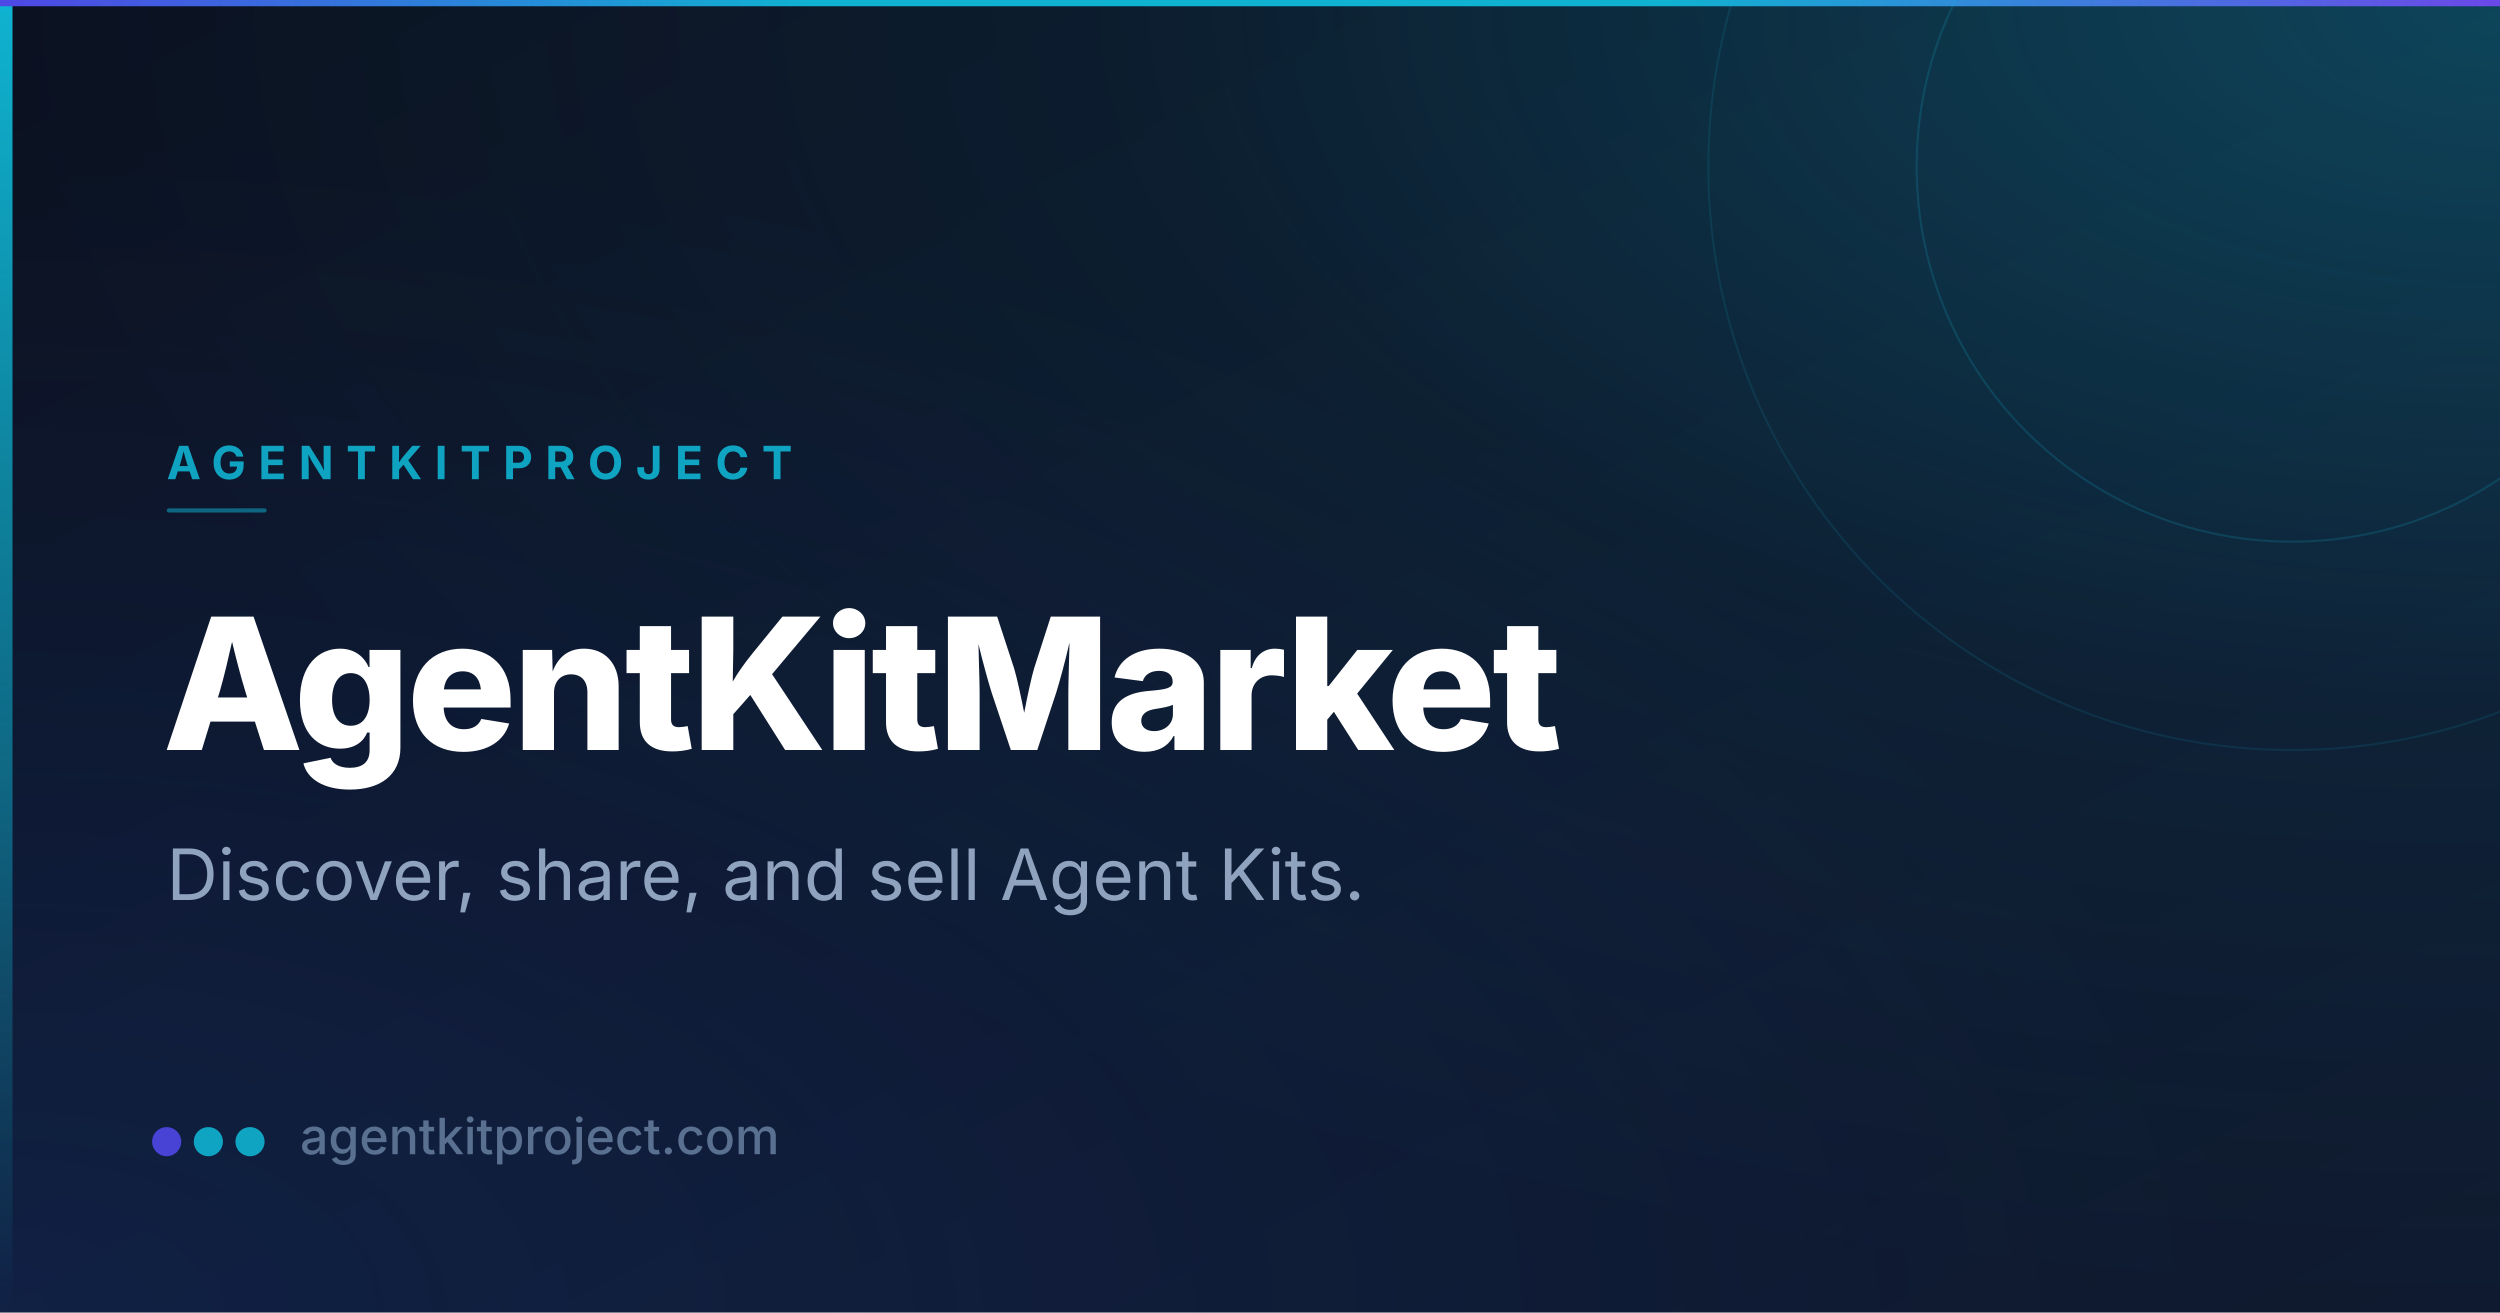
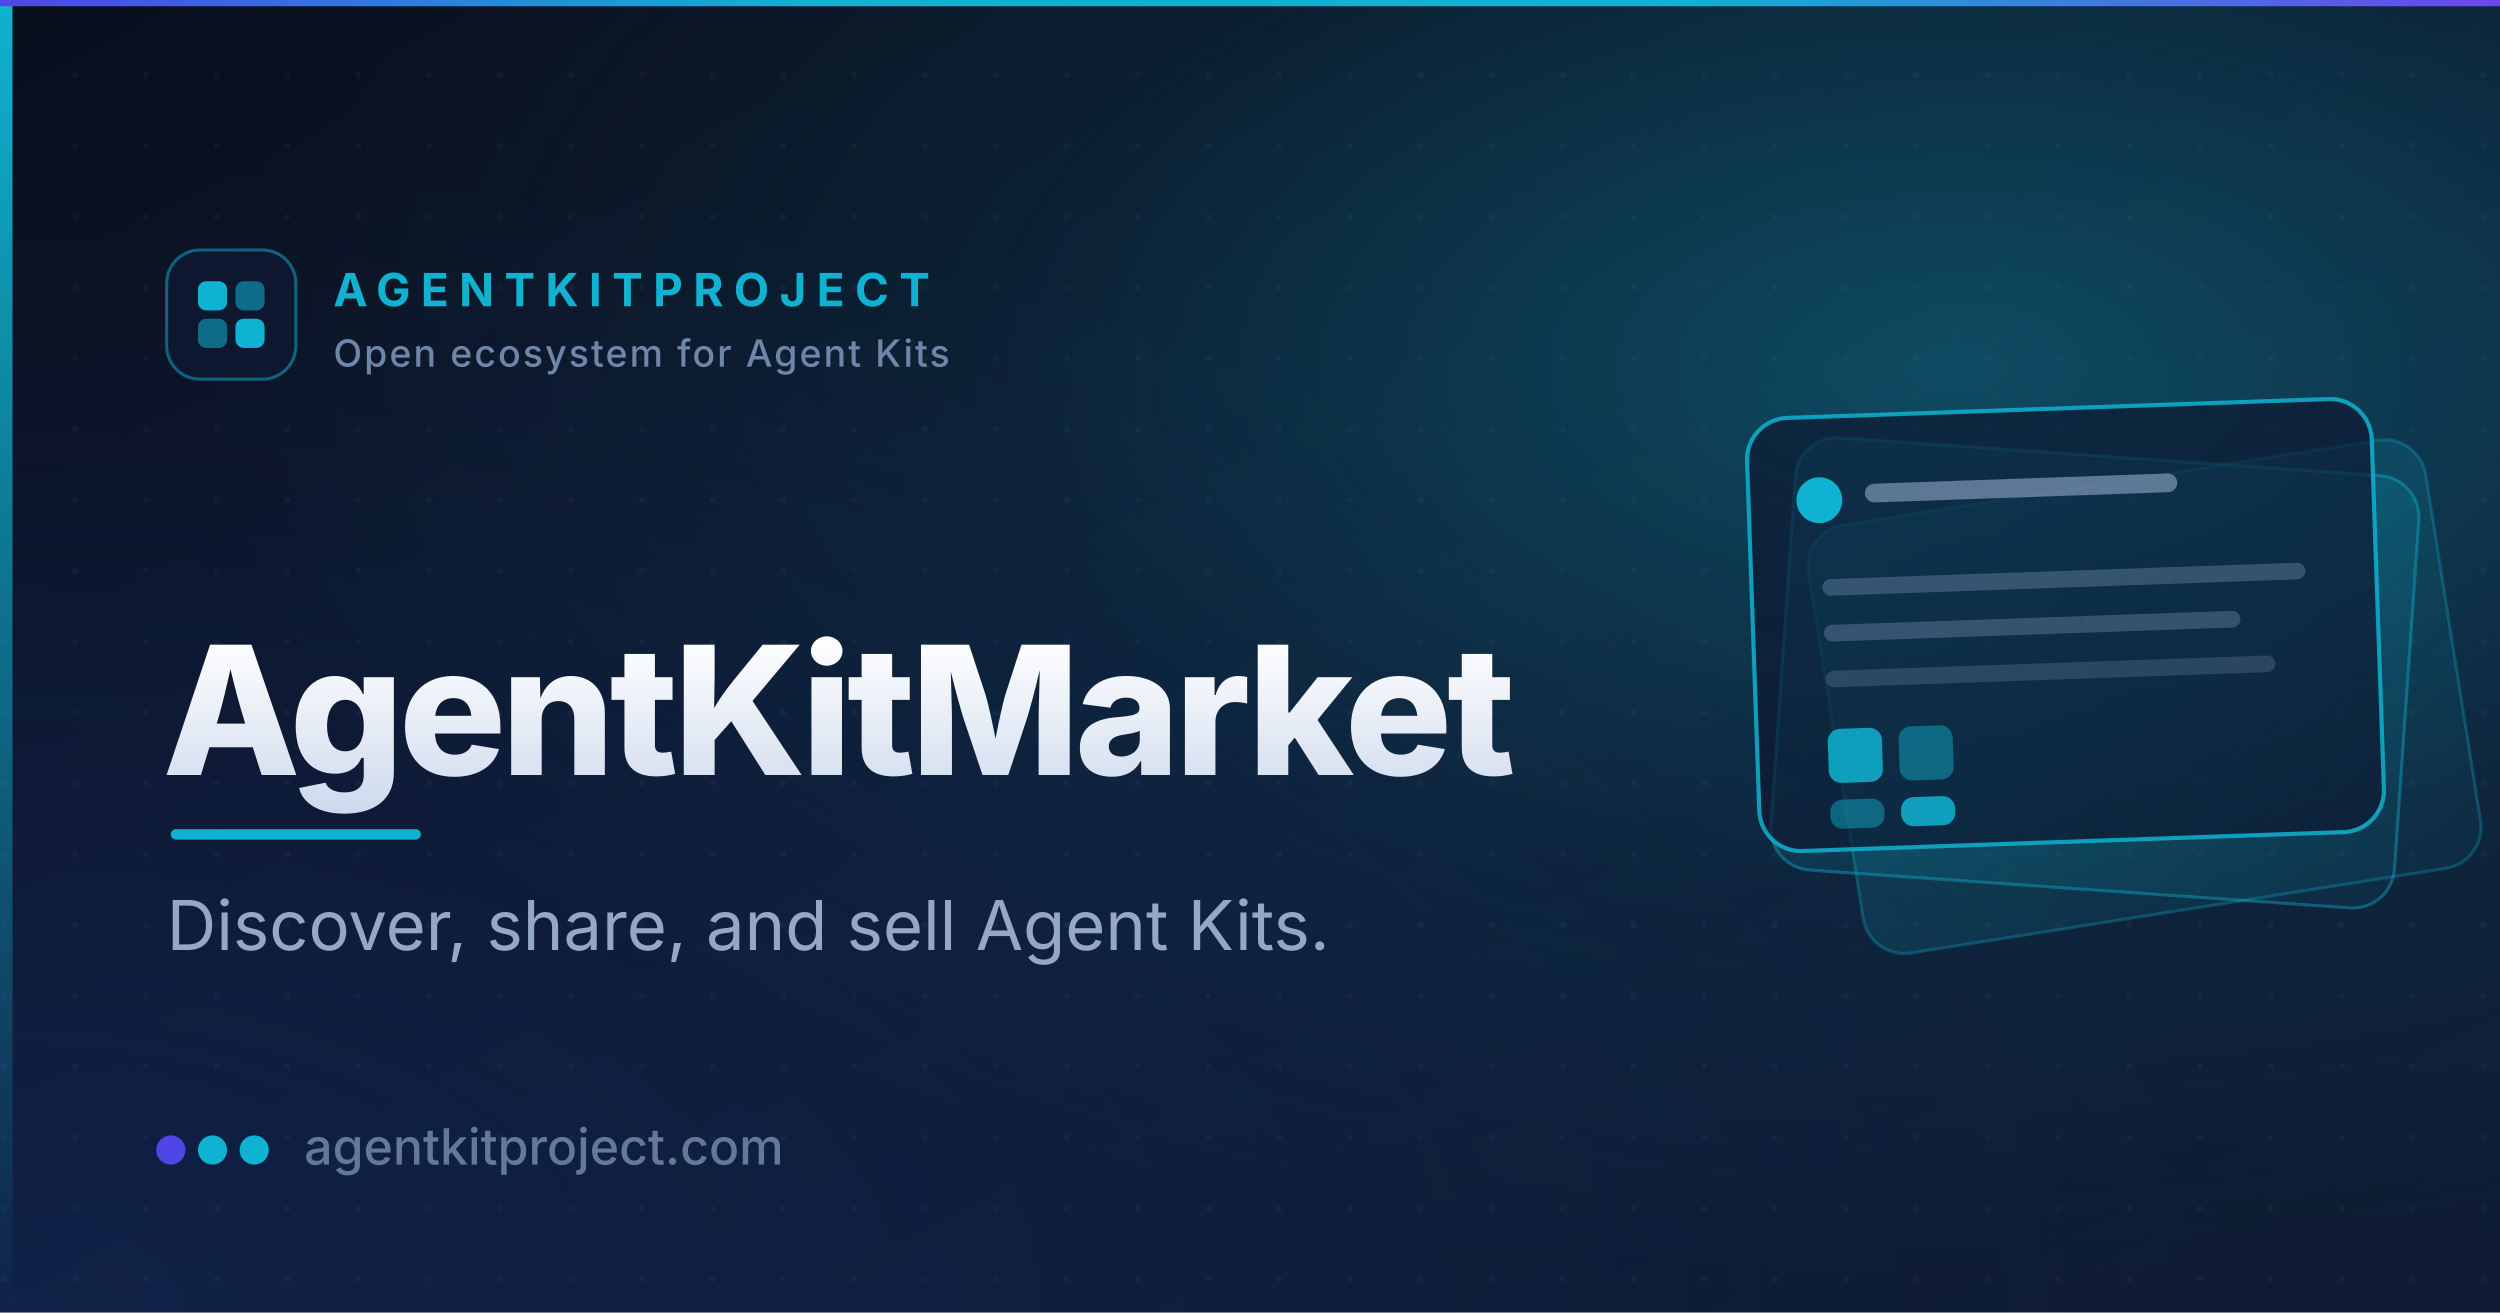
<svg xmlns="http://www.w3.org/2000/svg" width="1200" height="630" viewBox="0 0 1200 630">
  <defs>
    <linearGradient id="bg" x1="0" y1="0" x2="1" y2="1">
-       <stop offset="0%" stop-color="#0b1120" />
-       <stop offset="100%" stop-color="#0f1a30" />
+       <stop offset="0%" stop-color="#0a0f1e" />
+       <stop offset="100%" stop-color="#0f1c34" />
    </linearGradient>
-     <radialGradient id="bloom" cx="1" cy="0" r="1" gradientUnits="objectBoundingBox">
-       <stop offset="0%" stop-color="#0fb3d1" stop-opacity="0.30" />
-       <stop offset="55%" stop-color="#0fb3d1" stop-opacity="0.06" />
+     <radialGradient id="bloom" cx="0.78" cy="0.28" r="0.7">
+       <stop offset="0%" stop-color="#0fb3d1" stop-opacity="0.34" />
+       <stop offset="55%" stop-color="#0fb3d1" stop-opacity="0.08" />
      <stop offset="100%" stop-color="#0fb3d1" stop-opacity="0" />
    </radialGradient>
-     <radialGradient id="bloom2" cx="0" cy="1" r="0.9" gradientUnits="objectBoundingBox">
-       <stop offset="0%" stop-color="#2563eb" stop-opacity="0.14" />
+     <radialGradient id="bloom2" cx="0" cy="1" r="0.9">
+       <stop offset="0%" stop-color="#2563eb" stop-opacity="0.16" />
      <stop offset="100%" stop-color="#2563eb" stop-opacity="0" />
    </radialGradient>
    <linearGradient id="sidebar" x1="0" y1="0" x2="0" y2="1">
      <stop offset="0%" stop-color="#0fb3d1" />
-       <stop offset="60%" stop-color="#0fb3d1" stop-opacity="0.5" />
+       <stop offset="55%" stop-color="#0fb3d1" stop-opacity="0.5" />
      <stop offset="100%" stop-color="#0fb3d1" stop-opacity="0" />
    </linearGradient>
    <linearGradient id="rainbar" x1="0" y1="0" x2="1" y2="0">
      <stop offset="0%" stop-color="#4f46e5" />
      <stop offset="33%" stop-color="#0fb3d1" />
      <stop offset="66%" stop-color="#0fb3d1" />
      <stop offset="100%" stop-color="#6d46e9" />
    </linearGradient>
+     <linearGradient id="card1" x1="0" y1="0" x2="1" y2="1">
+       <stop offset="0%" stop-color="#0fb3d1" stop-opacity="0.22" />
+       <stop offset="100%" stop-color="#0fb3d1" stop-opacity="0.05" />
+     </linearGradient>
+     <linearGradient id="title" x1="0" y1="0" x2="0" y2="1">
+       <stop offset="0%" stop-color="#ffffff" />
+       <stop offset="100%" stop-color="#cdd9ec" />
+     </linearGradient>
+     <pattern id="dots" width="34" height="34" patternUnits="userSpaceOnUse">
+       <circle cx="2" cy="2" r="1.5" fill="#9fb4d6" opacity="0.05" />
+     </pattern>
  </defs>
  <rect width="1200" height="630" fill="url(#bg)" />
+   <rect width="1200" height="630" fill="url(#dots)" />
  <rect width="1200" height="630" fill="url(#bloom)" />
  <rect width="1200" height="630" fill="url(#bloom2)" />
  <rect x="0" y="0" width="6" height="630" fill="url(#sidebar)" />
  <rect x="0" y="0" width="1200" height="3" fill="url(#rainbar)" />
-   <circle cx="1100" cy="80" r="280" fill="none" stroke="#0fb3d1" stroke-width="1" opacity="0.12" />
-   <circle cx="1100" cy="80" r="180" fill="none" stroke="#0fb3d1" stroke-width="1" opacity="0.18" />
-   <text x="80" y="230" font-family="'Inter', 'Helvetica Neue', Arial, sans-serif" font-size="22" font-weight="700" letter-spacing="6" fill="#0fb3d1" opacity="0.9">AGENTKITPROJECT</text>
-   <rect x="80" y="244" width="48" height="2" fill="#0fb3d1" opacity="0.5" rx="1" />
-   <text x="78" y="360" font-family="'Inter', 'Helvetica Neue', Arial, sans-serif" font-size="88" font-weight="800" letter-spacing="-2" fill="#ffffff">AgentKitMarket</text>
-   <text x="80" y="432" font-family="'Inter', 'Helvetica Neue', Arial, sans-serif" font-size="34" font-weight="400" letter-spacing="0" fill="#8fa3bf">Discover, share, and sell Agent Kits.</text>
-   <circle cx="80" cy="548" r="7" fill="#4f46e5" opacity="0.9" />
-   <circle cx="100" cy="548" r="7" fill="#0fb3d1" opacity="0.9" />
-   <circle cx="120" cy="548" r="7" fill="#0fb3d1" opacity="0.9" />
-   <text x="144" y="554" font-family="'Inter', 'Helvetica Neue', Arial, sans-serif" font-size="24" font-weight="500" fill="#5a7090">agentkitproject.com</text>
+   <g transform="translate(842 196)">
+     <g transform="rotate(-9 150 120)">
+       <rect x="34" y="40" width="300" height="208" rx="20" fill="url(#card1)" stroke="#0fb3d1" stroke-opacity="0.28" stroke-width="1.5" />
+     </g>
+     <g transform="rotate(4 150 120)">
+       <rect x="14" y="22" width="300" height="208" rx="20" fill="url(#card1)" stroke="#0fb3d1" stroke-opacity="0.4" stroke-width="1.5" />
+     </g>
+     <g transform="rotate(-2 150 120)">
+       <rect x="0" y="0" width="300" height="208" rx="20" fill="#0d1730" fill-opacity="0.66" stroke="#0fb3d1" stroke-opacity="0.85" stroke-width="2" />
+       <circle cx="34" cy="40" r="11" fill="#0fb3d1" />
+       <rect x="56" y="33" width="150" height="9" rx="4.5" fill="#9fb4d6" opacity="0.55" />
+       <rect x="34" y="78" width="232" height="8" rx="4" fill="#9fb4d6" opacity="0.28" />
+       <rect x="34" y="100" width="200" height="8" rx="4" fill="#9fb4d6" opacity="0.28" />
+       <rect x="34" y="122" width="216" height="8" rx="4" fill="#9fb4d6" opacity="0.2" />
+       <rect x="34" y="150" width="26" height="26" rx="6" fill="#0fb3d1" opacity="0.85" />
+       <rect x="68" y="150" width="26" height="26" rx="6" fill="#0fb3d1" opacity="0.45" />
+       <rect x="34" y="184" width="26" height="14" rx="6" fill="#0fb3d1" opacity="0.45" />
+       <rect x="68" y="184" width="26" height="14" rx="6" fill="#0fb3d1" opacity="0.85" />
+     </g>
+   </g>
+   <g transform="translate(80 120)">
+     <rect x="0" y="0" width="62" height="62" rx="16" fill="#0d1730" stroke="#0fb3d1" stroke-opacity="0.5" stroke-width="1.5" />
+     <rect x="15" y="15" width="14" height="14" rx="4" fill="#0fb3d1" />
+     <rect x="33" y="15" width="14" height="14" rx="4" fill="#0fb3d1" opacity="0.55" />
+     <rect x="15" y="33" width="14" height="14" rx="4" fill="#0fb3d1" opacity="0.55" />
+     <rect x="33" y="33" width="14" height="14" rx="4" fill="#0fb3d1" />
+   </g>
+   <text x="160" y="147" font-family="'Inter','Helvetica Neue',Arial,sans-serif" font-size="22" font-weight="700" letter-spacing="5" fill="#0fb3d1">AGENTKITPROJECT</text>
+   <text x="160" y="176" font-family="'Inter','Helvetica Neue',Arial,sans-serif" font-size="18" font-weight="500" letter-spacing="1" fill="#6f86a8">Open ecosystem for Agent Kits</text>
+   <text x="78" y="372" font-family="'Inter','Helvetica Neue',Arial,sans-serif" font-size="86" font-weight="800" letter-spacing="-2.5" fill="url(#title)">AgentKitMarket</text>
+   <rect x="82" y="398" width="120" height="5" rx="2.5" fill="#0fb3d1" />
+   <text x="80" y="456" font-family="'Inter','Helvetica Neue',Arial,sans-serif" font-size="33" font-weight="400" fill="#94a7c4">Discover, share, and sell Agent Kits.</text>
+   <circle cx="82" cy="552" r="7" fill="#4f46e5" />
+   <circle cx="102" cy="552" r="7" fill="#0fb3d1" />
+   <circle cx="122" cy="552" r="7" fill="#0fb3d1" />
+   <text x="146" y="559" font-family="'Inter','Helvetica Neue',Arial,sans-serif" font-size="24" font-weight="500" fill="#62799a">agentkitproject.com</text>
</svg>
